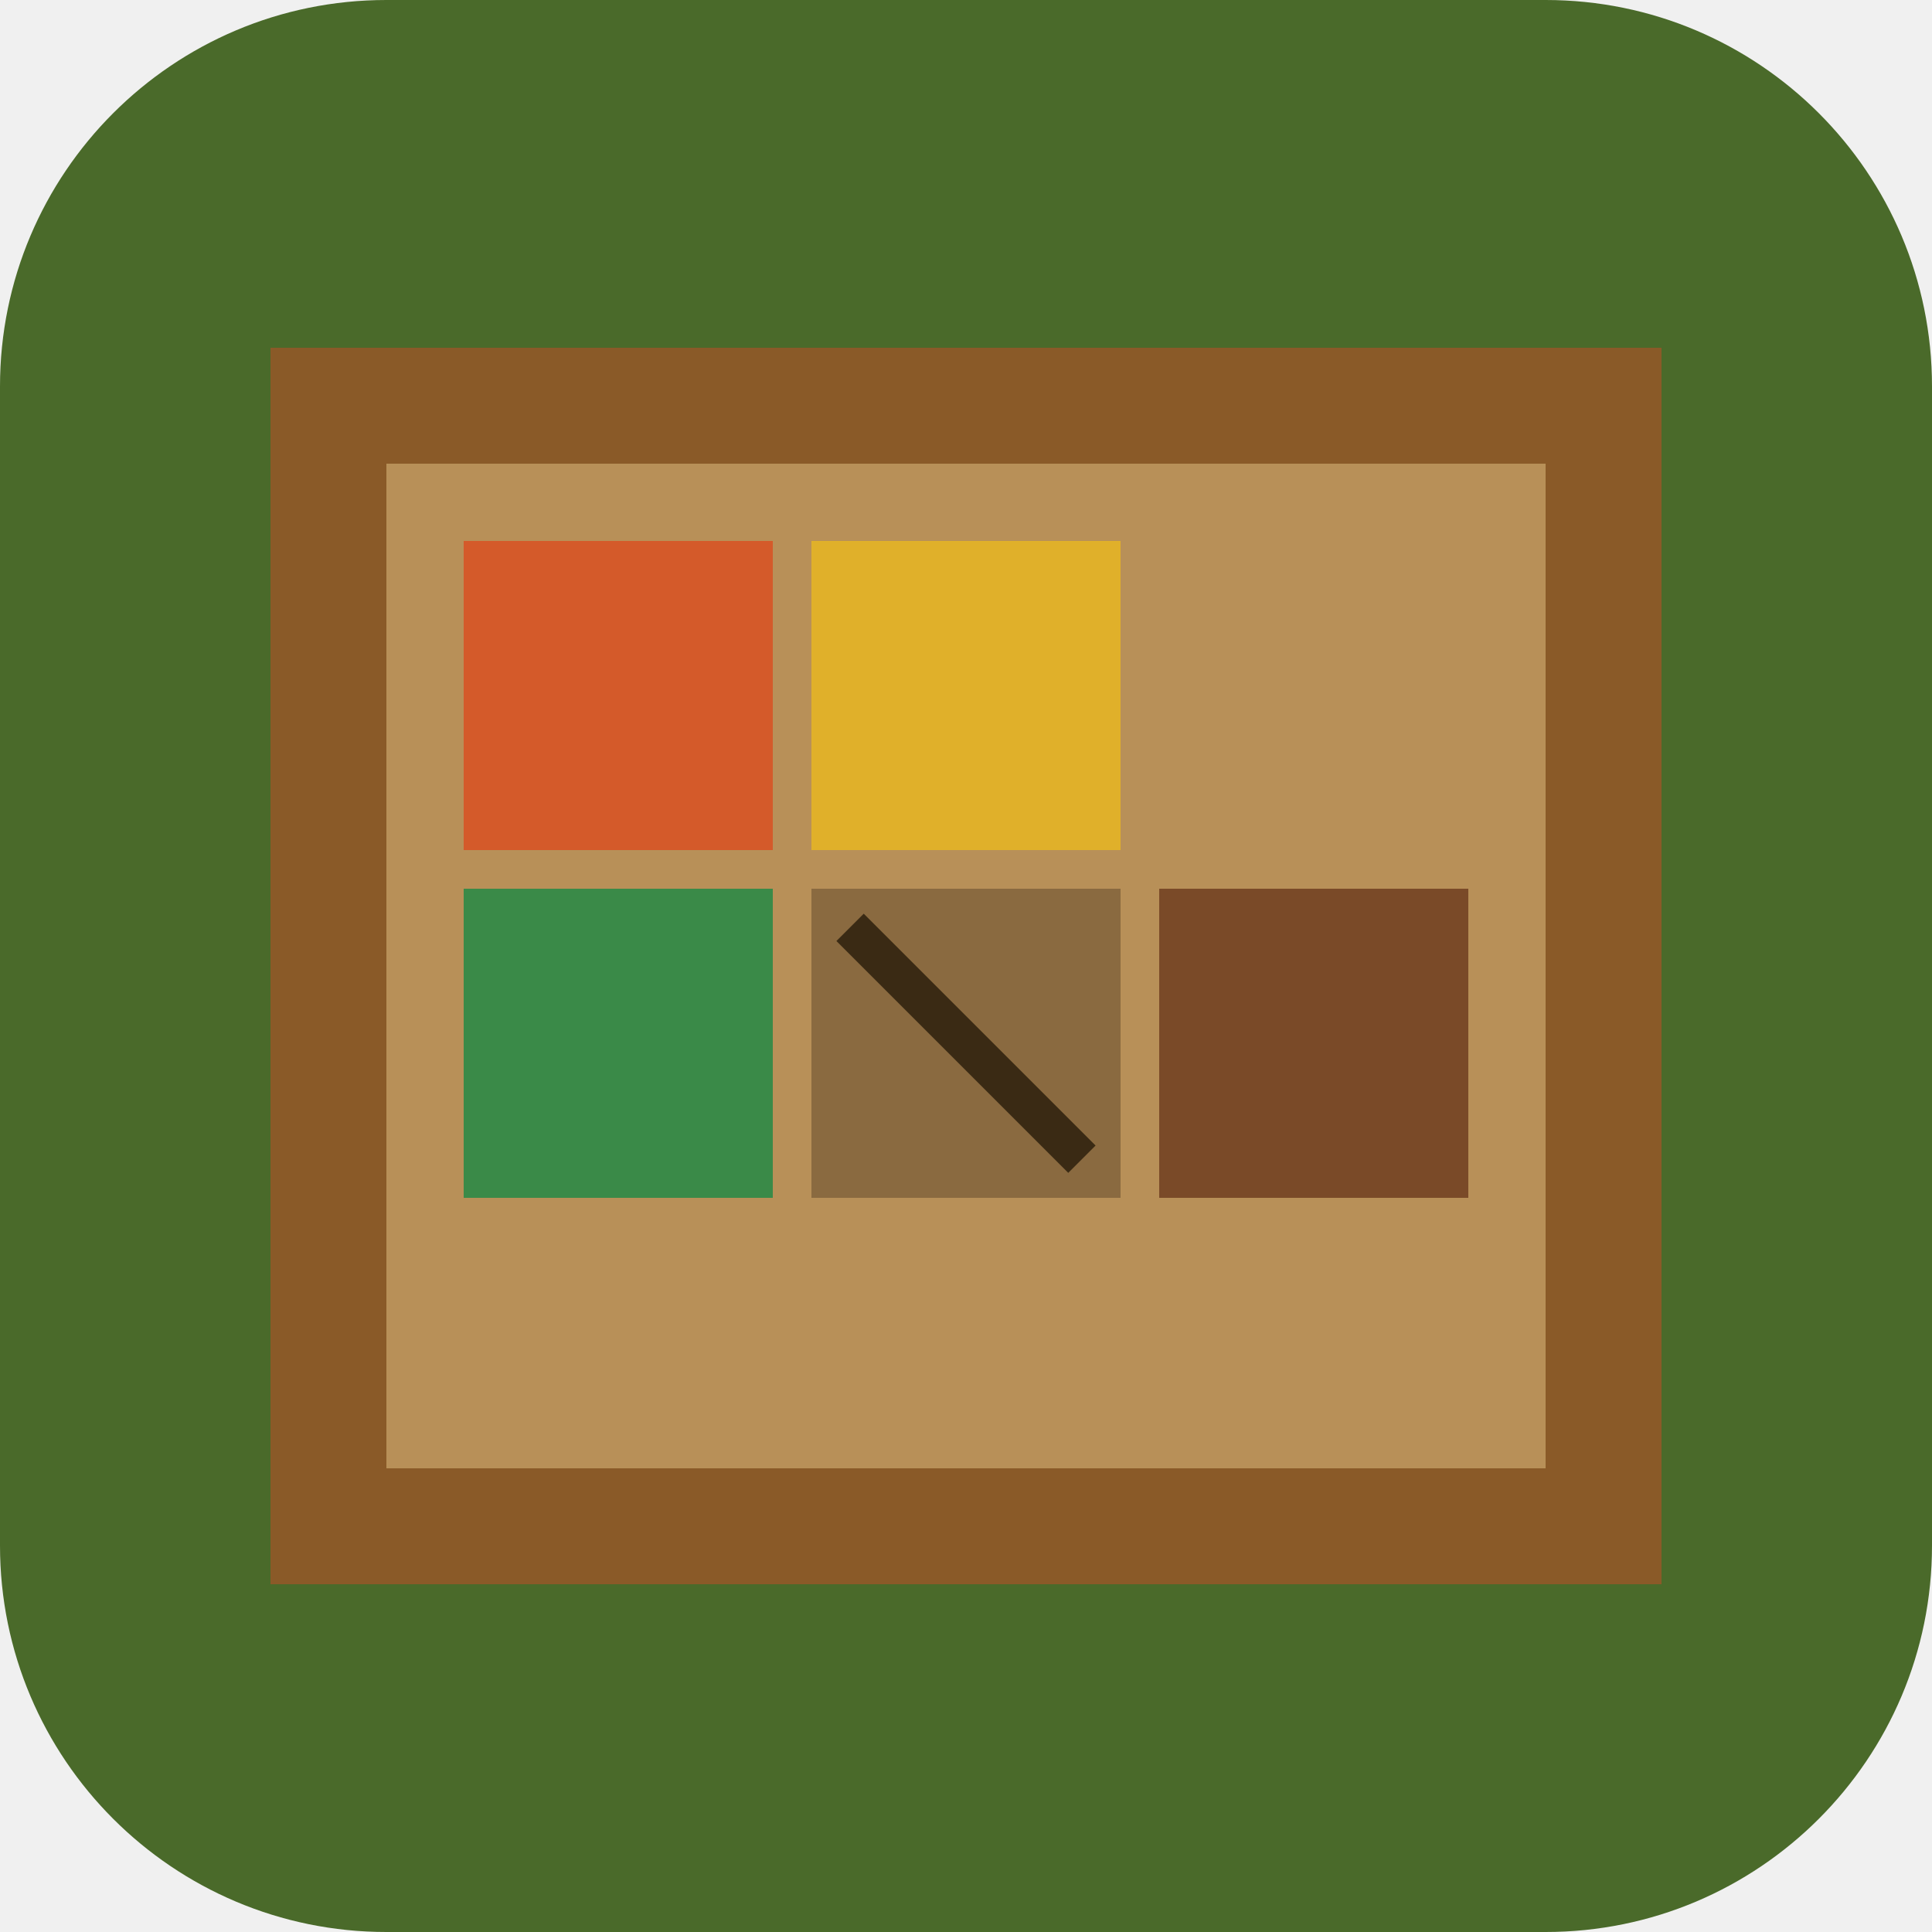
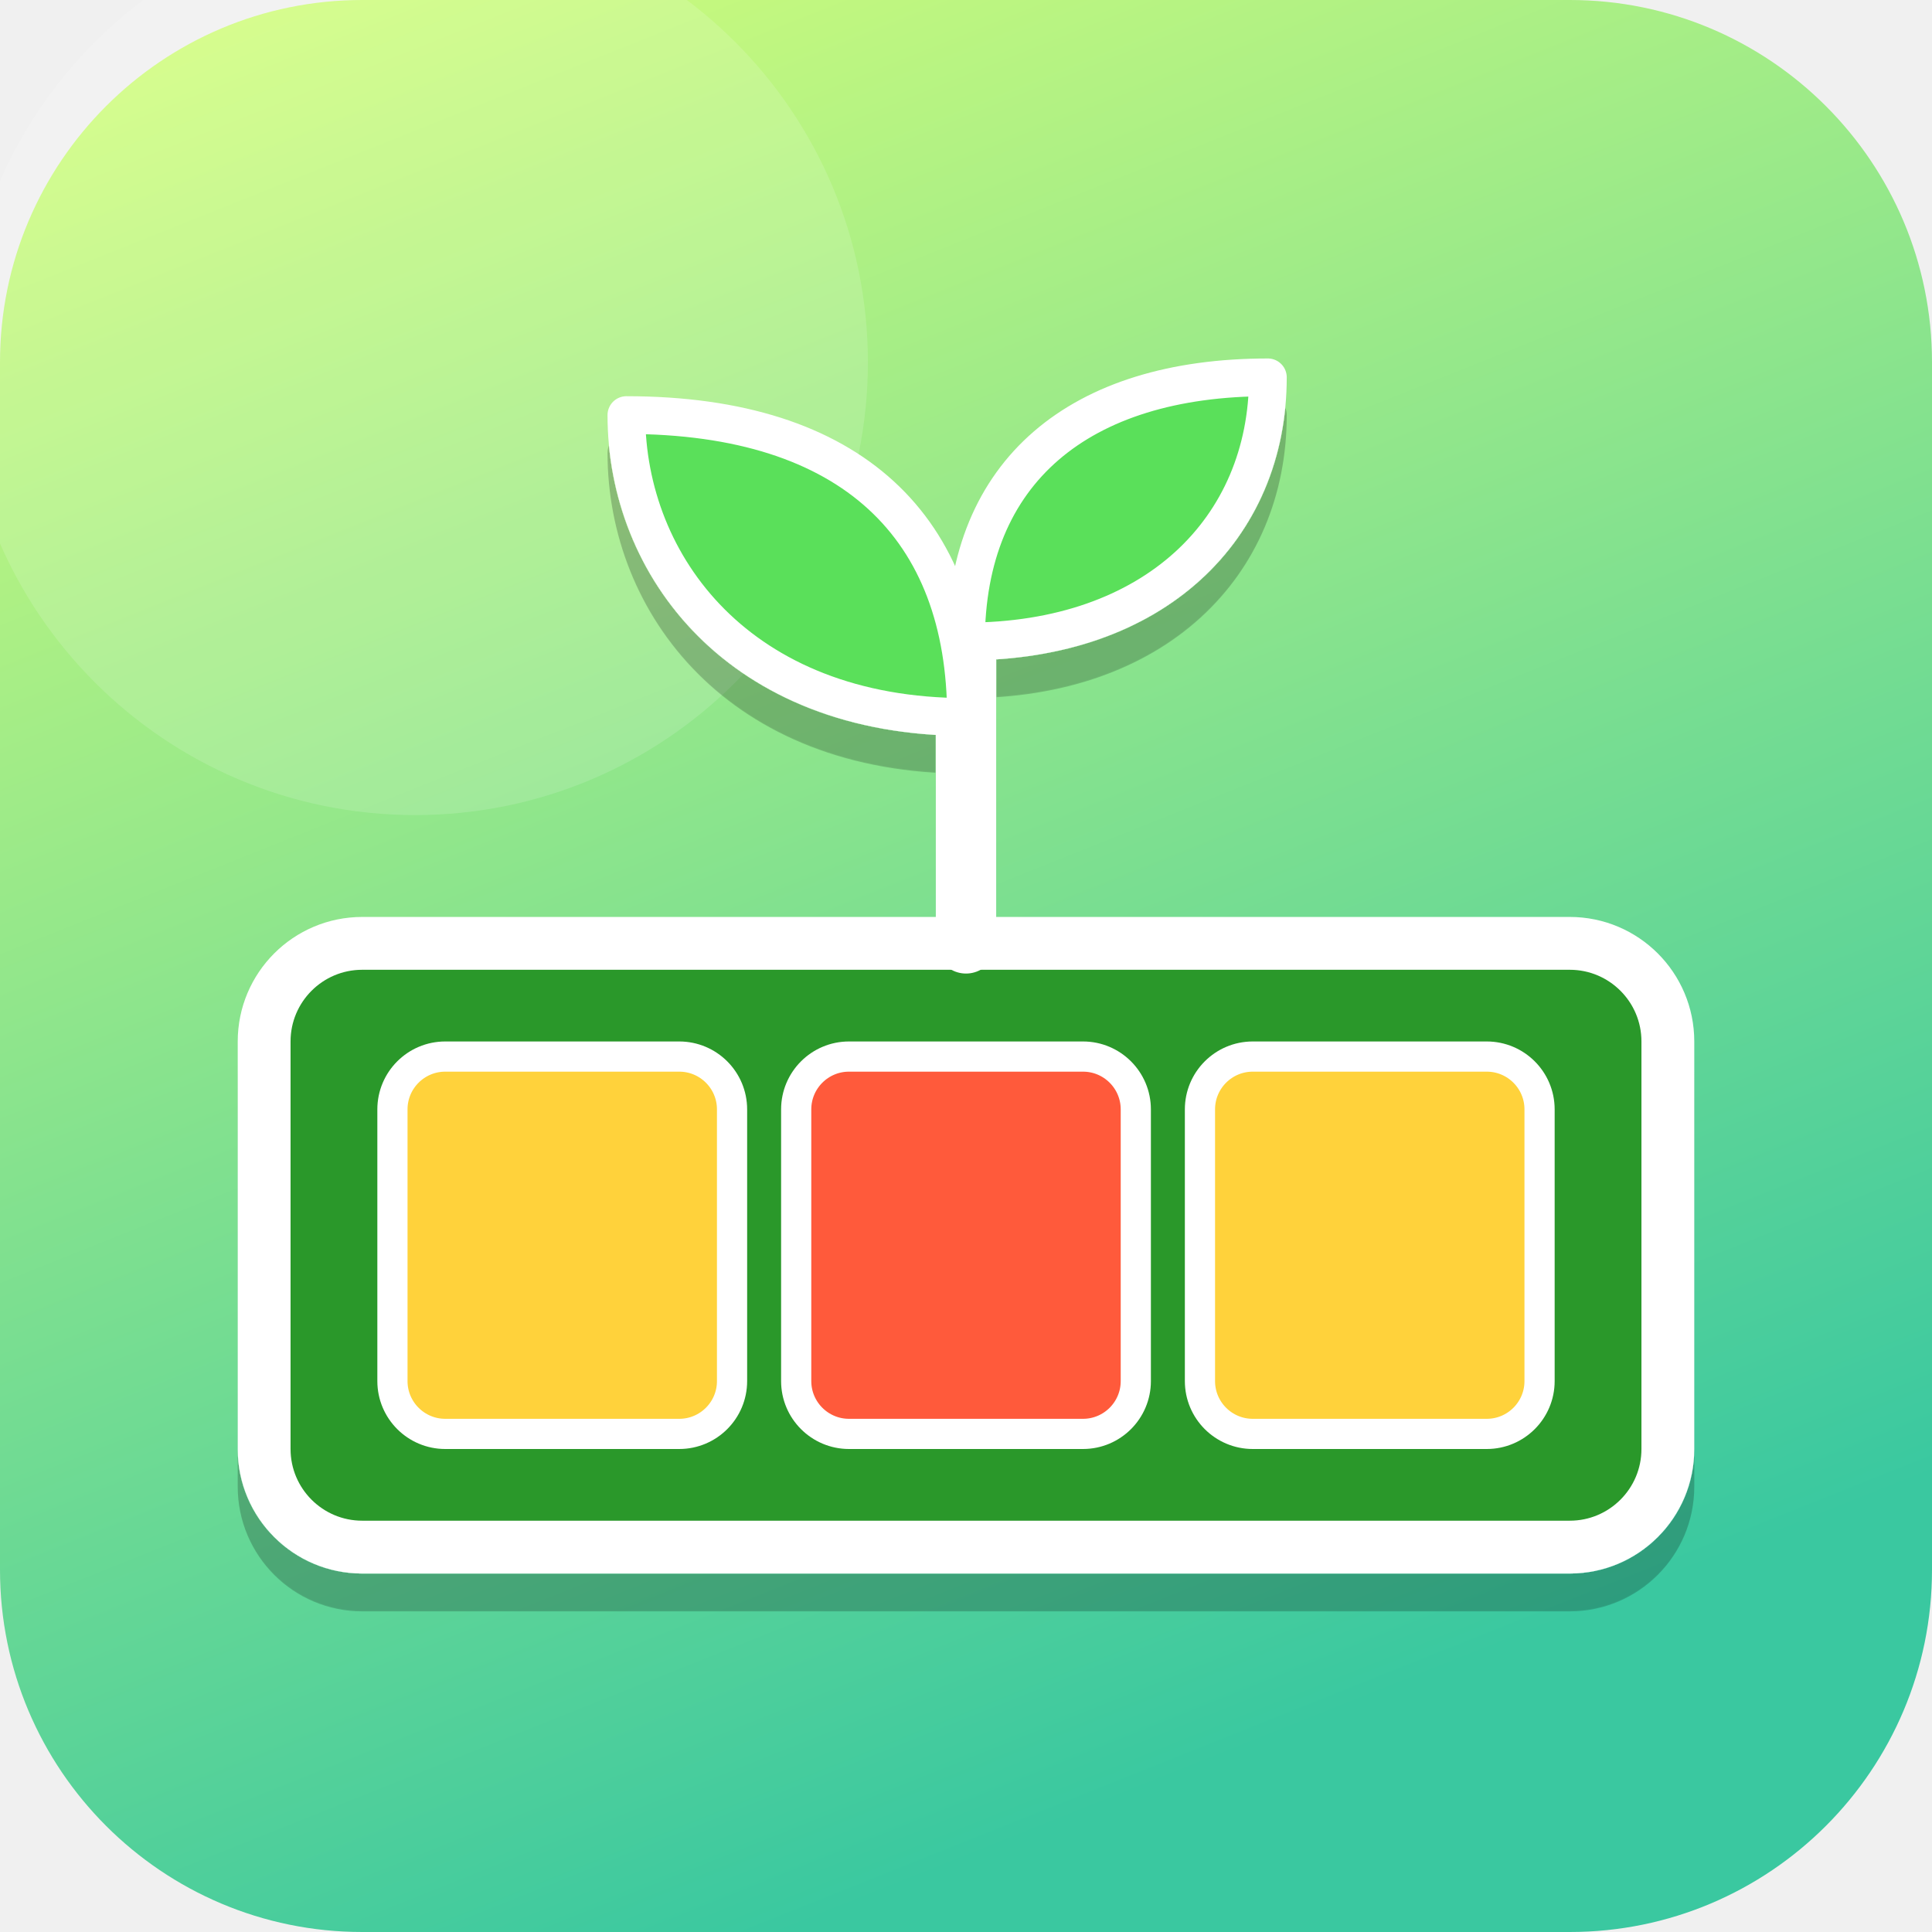
- <svg xmlns="http://www.w3.org/2000/svg" viewBox="0 0 100 100">
-   <rect width="100" height="100" rx="20" fill="#4a6a2a" />
-   <rect x="14" y="18" width="72" height="64" fill="#8a5a28" />
-   <rect x="20" y="24" width="60" height="52" fill="#b89058" />
-   <rect x="24" y="28" width="16" height="16" fill="#d45a2a" />
-   <rect x="42" y="28" width="16" height="16" fill="#e0b02a" />
-   <rect x="24" y="46" width="16" height="16" fill="#3a8a48" />
-   <rect x="42" y="46" width="16" height="16" fill="#8a6a40" />
-   <line x1="44" y1="48" x2="56" y2="60" stroke="#3a2a14" stroke-width="2" />
-   <rect x="60" y="46" width="16" height="16" fill="#7a4a28" />
+ <svg xmlns="http://www.w3.org/2000/svg" viewBox="0 0 512 512">
+   <defs>
+     <linearGradient id="bg" x1="0" y1="0" x2="0.4" y2="1">
+       <stop offset="0" stop-color="#d8ff7a" />
+       <stop offset="1" stop-color="#3ac8a0" />
+     </linearGradient>
+     <filter id="sh" x="-20%" y="-20%" width="140%" height="140%">
+       <feDropShadow dx="0" dy="10" stdDeviation="0" flood-color="#000" flood-opacity=".22" />
+     </filter>
+   </defs>
+   <rect width="512" height="512" rx="96" fill="url(#bg)" />
+   <circle cx="110" cy="96" r="120" fill="#fff" opacity=".14" />
+   <g filter="url(#sh)">
+     <rect x="70" y="250" width="372" height="160" rx="26" fill="#2a982a" stroke="#fff" stroke-width="14" />
+     <g stroke="#fff" stroke-width="8">
+       <rect x="104" y="280" width="90" height="100" rx="14" fill="#ffd23a" />
+       <rect x="211" y="280" width="90" height="100" rx="14" fill="#ff5a3a" />
+       <rect x="318" y="280" width="90" height="100" rx="14" fill="#ffd23a" />
+     </g>
+     <path d="M256 250v-90" stroke="#fff" stroke-width="16" stroke-linecap="round" />
+     <path d="M256 190c-60 0-90-40-90-80 60 0 90 30 90 80zM256 170c50 0 80-30 80-70-50 0-80 25-80 70z" fill="#5ae05a" stroke="#fff" stroke-width="10" stroke-linejoin="round" />
+   </g>
</svg>
